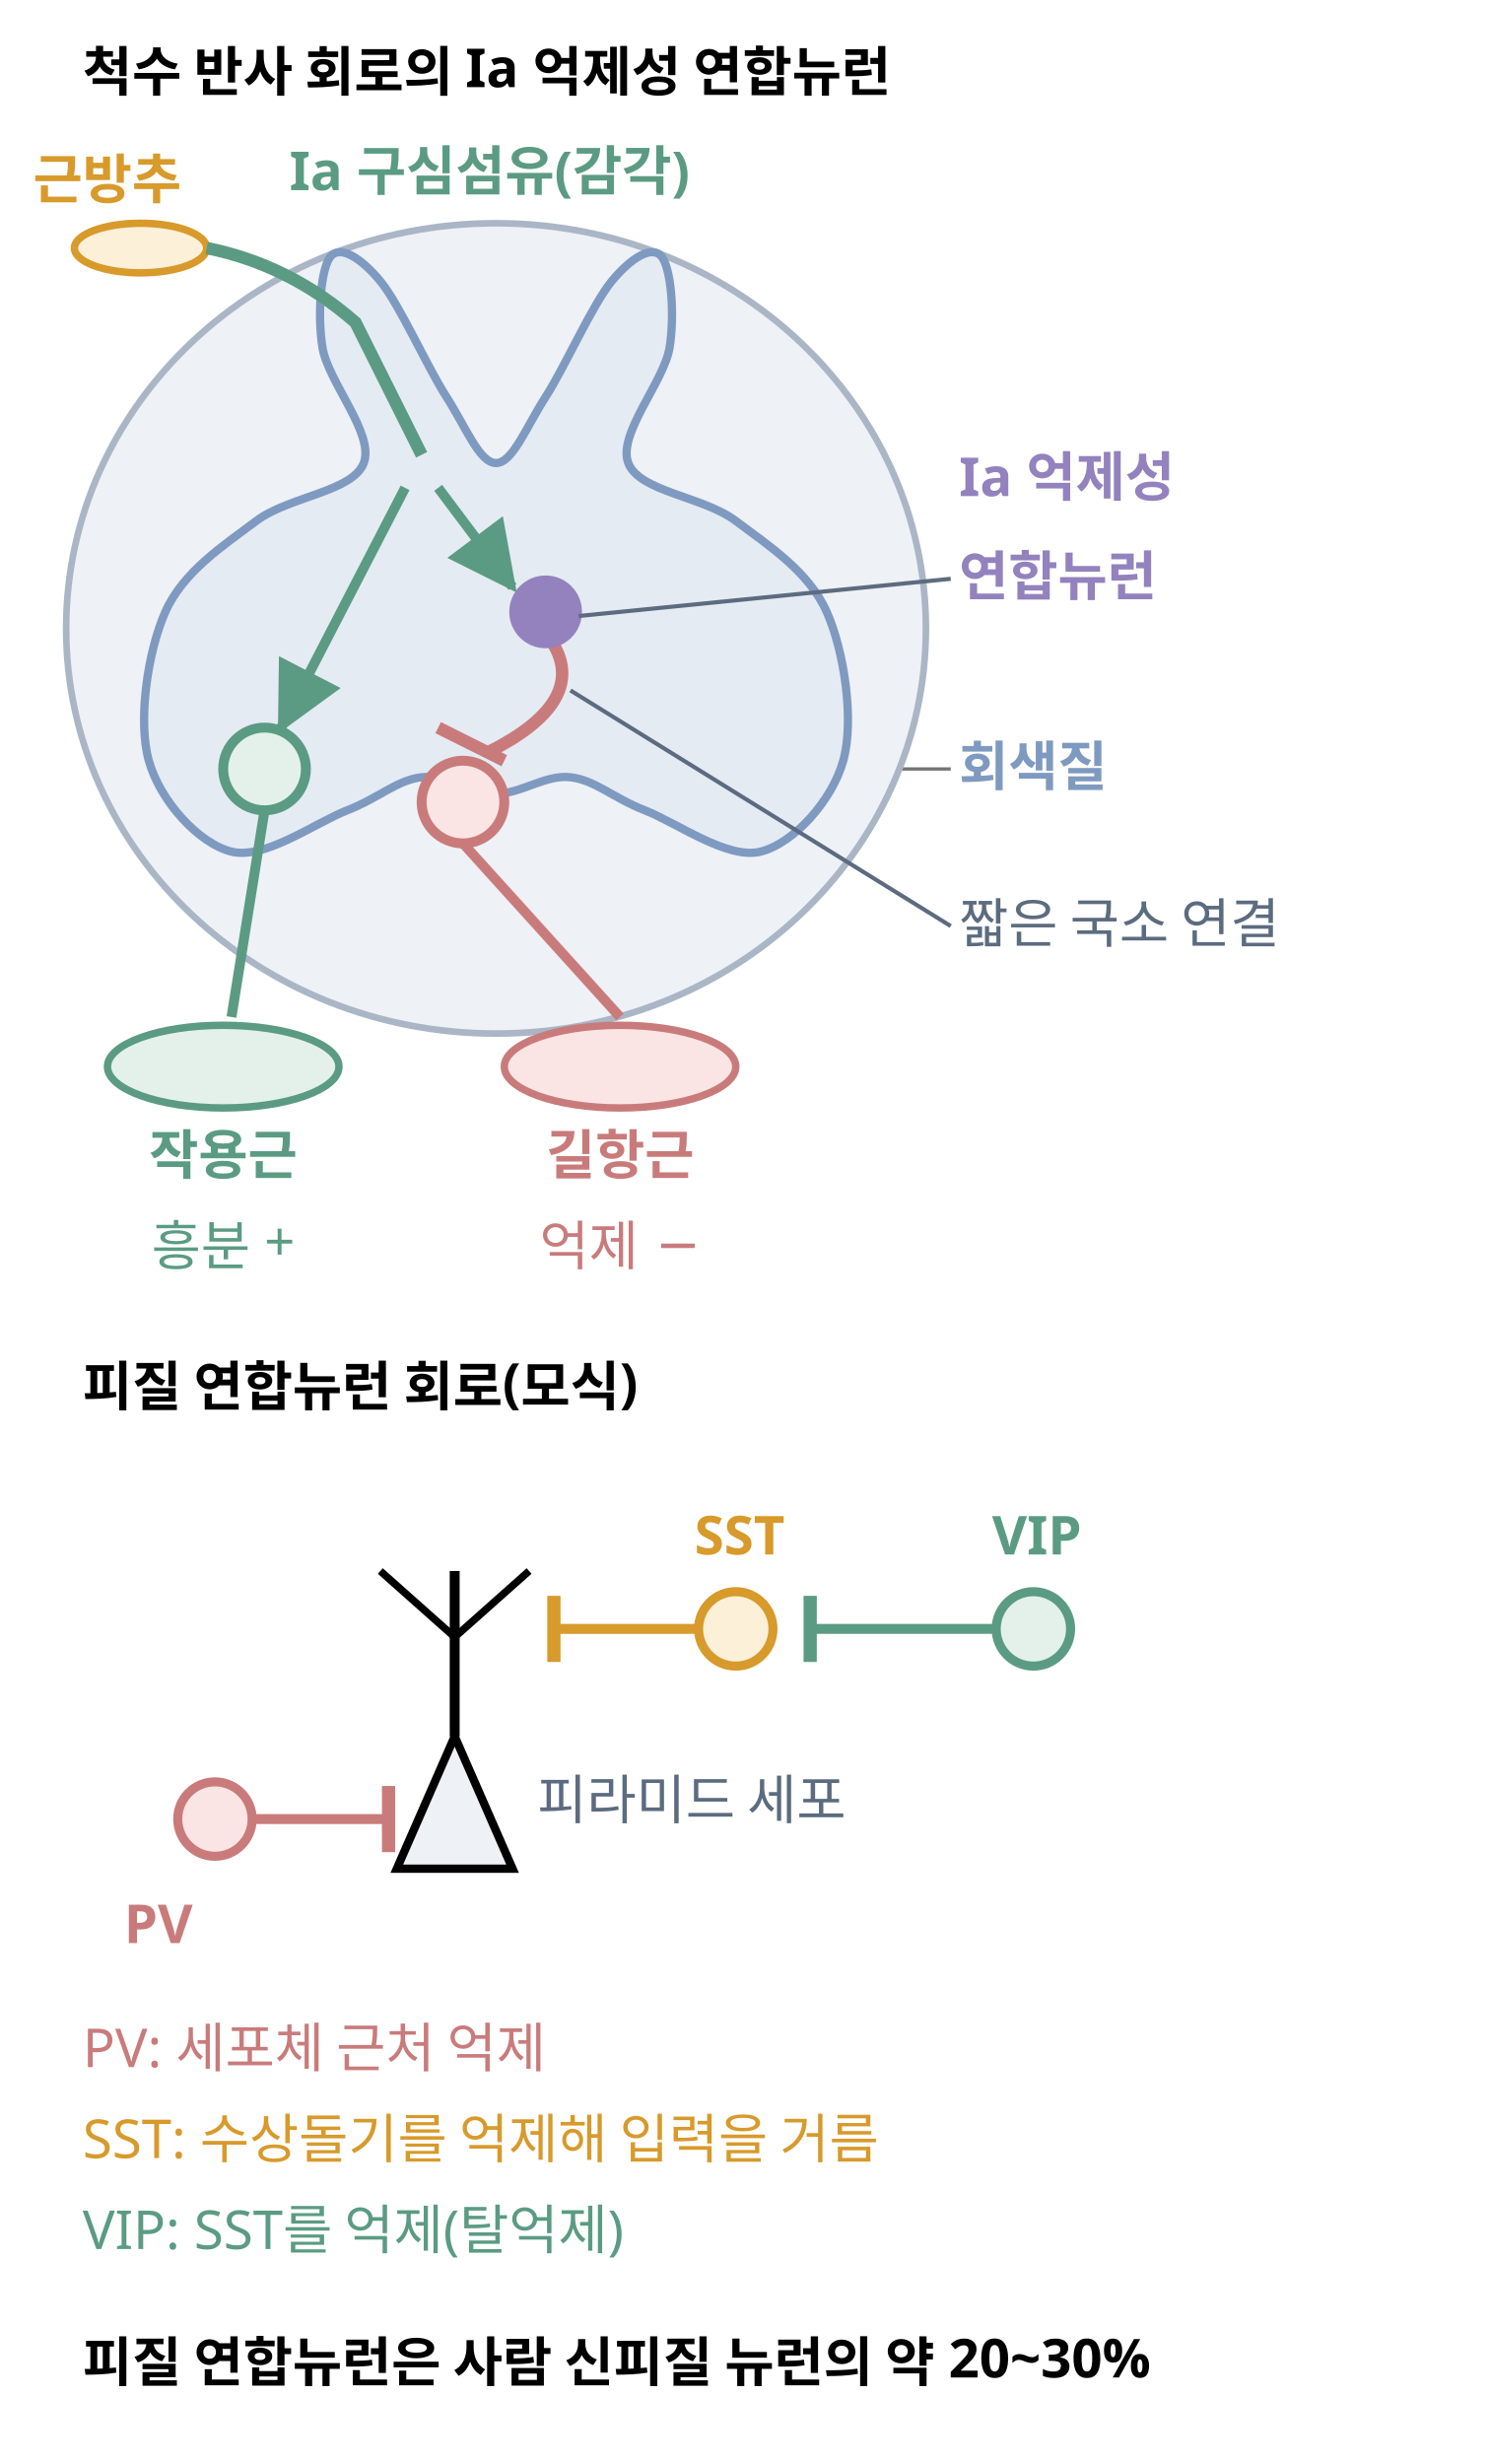
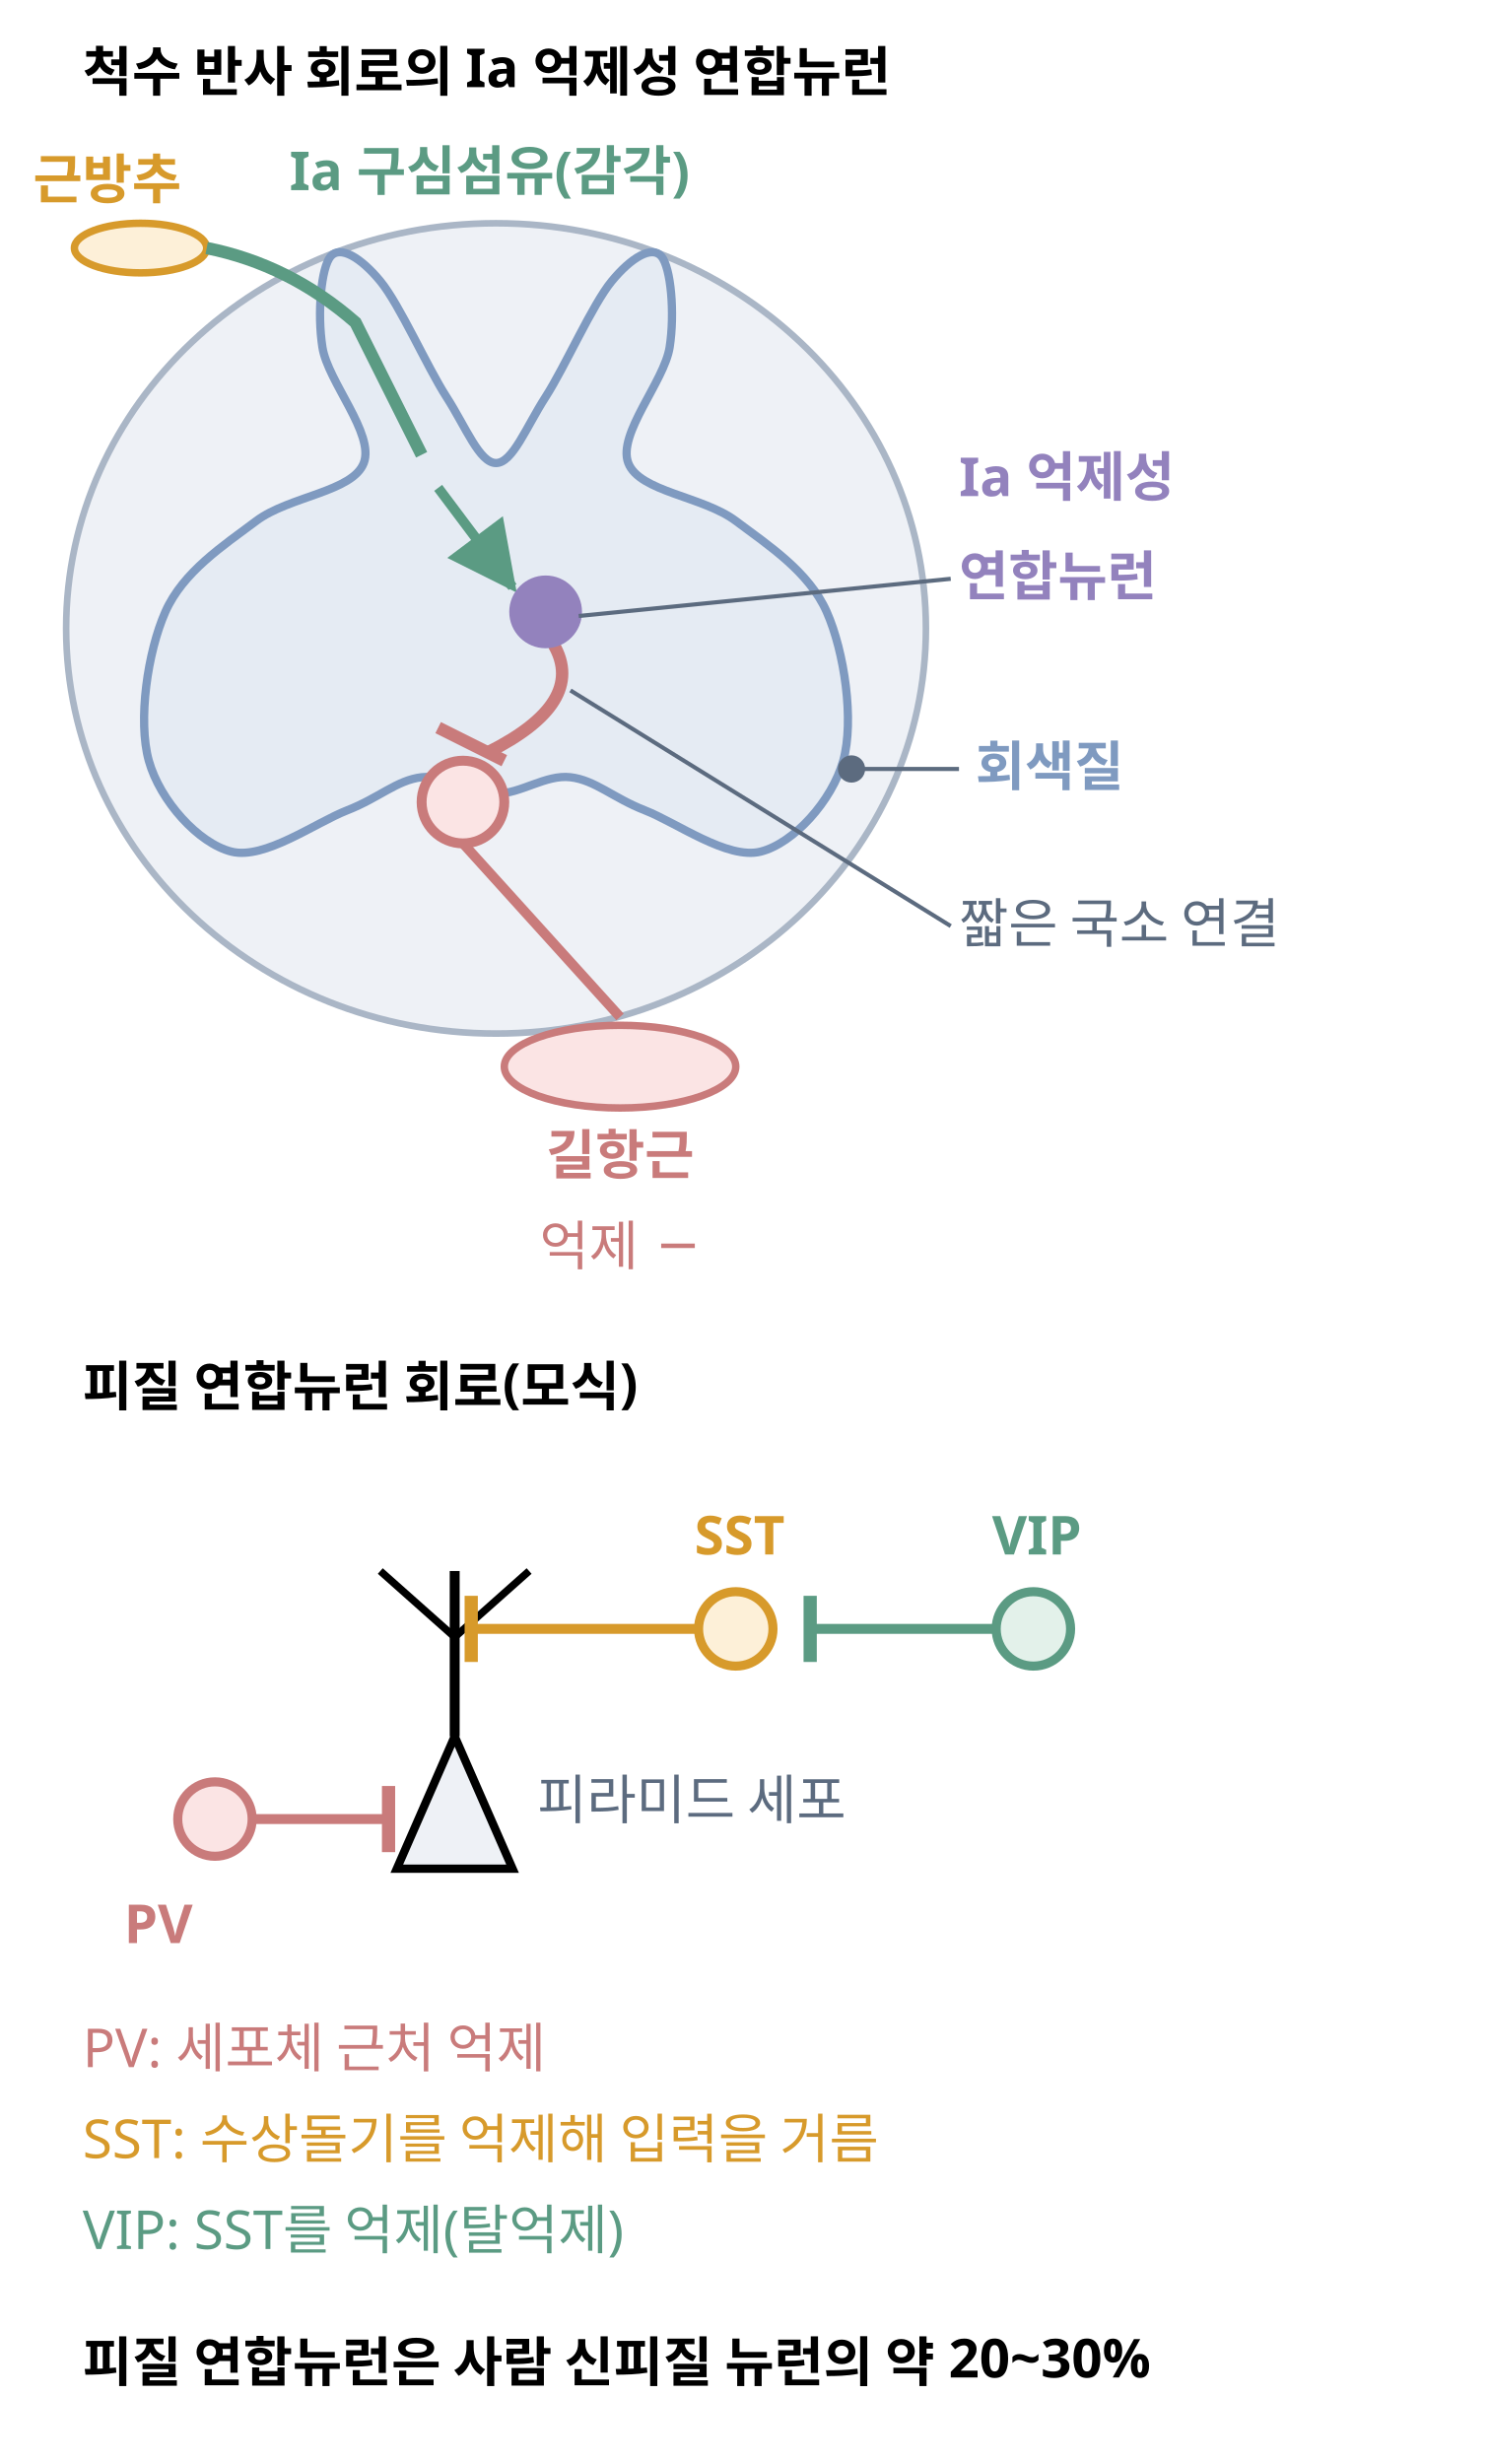
<svg xmlns="http://www.w3.org/2000/svg" class="si si-illus" viewBox="0 0 360 596" style="max-width:360px;color:var(--si-ink,var(--text,#1f2328))" role="img" aria-labelledby="interneuron-t" font-family="'Pretendard','Noto Sans KR','Apple SD Gothic Neo',sans-serif" font-size="13" fill="currentColor">
  <defs>
    <marker id="interneuron-ar" viewBox="0 0 10 10" refX="9" refY="5" markerWidth="7" markerHeight="7" orient="auto-start-reverse">
      <path d="M0,0L10,5L0,10z" style="fill:var(--si-green-s,#5b9b83)" />
    </marker>
  </defs>
-   <line x1="190" y1="186" x2="230" y2="186" class="si-leader" style="stroke:currentColor" stroke-opacity="0.55" stroke-width="0.8" />
  <text x="20" y="22" font-weight="700">척수 반사 회로의 Ia 억제성 연합뉴런</text>
  <ellipse cx="120" cy="152" rx="104" ry="98" style="stroke:var(--si-gray-s,#aab6c6);fill:var(--si-gray-f,#eef1f6)" stroke-width="1.6" />
  <path d="M120,112 C124,112 127.3,103.3 132,96 C136.7,88.7 143.3,73.7 148,68 C152.7,62.3 157.7,59.3 160,62 C162.3,64.7 163.3,75.7 162,84 C160.7,92.3 149.3,105 152,112 C154.7,119 170,120 178,126 C186,132 195.7,138.3 200,148 C204.3,157.7 206.7,174.3 204,184 C201.3,193.7 192,204 184,206 C176,208 163.7,199 156,196 C148.3,193 144,188.7 138,188 C132,187.3 126,192 120,192 C114,192 108,187.3 102,188 C96,188.7 91.7,193 84,196 C76.3,199 64,208 56,206 C48,204 38.7,193.7 36,184 C33.3,174.3 35.7,157.7 40,148 C44.3,138.3 54,132 62,126 C70,120 85.3,119 88,112 C90.7,105 79.3,92.3 78,84 C76.7,75.7 77.7,64.7 80,62 C82.3,59.3 87.3,62.3 92,68 C96.7,73.7 103.3,88.7 108,96 C112.7,103.3 116,112 120,112Z" style="stroke:var(--si-blue-s,#7f9ac0);fill:var(--si-blue-f,#dde5f0)" stroke-width="2" fill-opacity="0.55" />
  <ellipse cx="34" cy="60" rx="16" ry="6" style="stroke:var(--si-amber-s,#d79a2b);fill:var(--si-amber-f,#fdf0d8)" stroke-width="1.8" />
  <path d="M50,60 Q70,64 86,78 L102,110" style="stroke:var(--si-green-s,#5b9b83);fill:none" stroke-width="3" />
-   <line x1="98" y1="118" x2="68" y2="176" style="stroke:var(--si-green-s,#5b9b83);fill:none" stroke-width="2.4" marker-end="url(#interneuron-ar)" />
  <line x1="106" y1="118" x2="124" y2="142" style="stroke:var(--si-green-s,#5b9b83);fill:none" stroke-width="2.4" marker-end="url(#interneuron-ar)" />
  <path d="M134,156 Q142,170 118,182" style="stroke:var(--si-rose-s,#c97b7b);fill:none" stroke-width="3" />
  <line x1="106" y1="176" x2="122" y2="184" style="stroke:var(--si-rose-s,#c97b7b);fill:none" stroke-width="3" />
  <circle cx="132" cy="148" r="8" style="stroke:var(--si-violet-s,#9382bd);fill:var(--si-violet-s,#9382bd)" stroke-width="1.6" />
-   <circle cx="64" cy="186" r="10" style="stroke:var(--si-green-s,#5b9b83);fill:var(--si-green-f,#e3f1ea)" stroke-width="2.4" />
  <circle cx="112" cy="194" r="10" style="stroke:var(--si-rose-s,#c97b7b);fill:var(--si-rose-f,#fbe4e4)" stroke-width="2.4" />
-   <line x1="64" y1="196" x2="56" y2="246" style="stroke:var(--si-green-s,#5b9b83);fill:none" stroke-width="2.4" />
  <line x1="112" y1="204" x2="150" y2="246" style="stroke:var(--si-rose-s,#c97b7b);fill:none" stroke-width="2.4" />
-   <ellipse cx="54" cy="258" rx="28" ry="10" style="stroke:var(--si-green-s,#5b9b83);fill:var(--si-green-f,#e3f1ea)" stroke-width="1.8" />
  <ellipse cx="150" cy="258" rx="28" ry="10" style="stroke:var(--si-rose-s,#c97b7b);fill:var(--si-rose-f,#fbe4e4)" stroke-width="1.8" />
-   <text x="54" y="284" text-anchor="middle" font-weight="700" style="fill:var(--si-green-s,#5b9b83)">작용근</text>
-   <text x="54" y="306" text-anchor="middle" style="fill:var(--si-green-s,#5b9b83)">흥분 +</text>
  <text x="150" y="284" text-anchor="middle" font-weight="700" style="fill:var(--si-rose-s,#c97b7b)">길항근</text>
  <text x="150" y="306" text-anchor="middle" style="fill:var(--si-rose-s,#c97b7b)">억제 −</text>
  <text x="8" y="48" font-weight="700" style="fill:var(--si-amber-s,#d79a2b)">근방추</text>
  <text x="70" y="46" font-weight="700" style="fill:var(--si-green-s,#5b9b83)">Ia 구심섬유(감각)</text>
  <text x="232" y="120" font-weight="700" style="fill:var(--si-violet-s,#9382bd)">Ia 억제성</text>
  <text x="232" y="144" font-weight="700" style="fill:var(--si-violet-s,#9382bd)">연합뉴런</text>
  <line x1="230" y1="140" x2="140" y2="149" style="stroke:var(--si-general,#5c6b7f);fill:none" stroke-width="1" />
-   <text x="232" y="190" font-weight="700" style="fill:var(--si-blue-s,#7f9ac0)">회색질</text>
+   <text x="236" y="190" font-weight="700" style="fill:var(--si-blue-s,#7f9ac0)">회색질</text>
  <text x="232" y="228" style="fill:var(--si-general,#5c6b7f)">짧은 국소 연결</text>
  <line x1="230" y1="224" x2="138" y2="167" style="stroke:var(--si-general,#5c6b7f);fill:none" stroke-width="1" />
  <text x="20" y="340" font-weight="700">피질 연합뉴런 회로(모식)</text>
  <path d="M96,452 L124,452 L110,420Z" style="stroke:currentColor;fill:var(--si-gray-f,#eef1f6)" stroke-width="2" />
  <line x1="110" y1="420" x2="110" y2="380" style="stroke:currentColor;fill:none" stroke-width="2.4" />
  <line x1="110" y1="396" x2="92" y2="380" style="stroke:currentColor;fill:none" stroke-width="1.8" />
  <line x1="110" y1="396" x2="128" y2="380" style="stroke:currentColor;fill:none" stroke-width="1.8" />
  <circle cx="52" cy="440" r="9" style="stroke:var(--si-rose-s,#c97b7b);fill:var(--si-rose-f,#fbe4e4)" stroke-width="2.2" />
  <line x1="61" y1="440" x2="94" y2="440" style="stroke:var(--si-rose-s,#c97b7b);fill:none" stroke-width="2.4" />
  <line x1="94" y1="432" x2="94" y2="448" style="stroke:var(--si-rose-s,#c97b7b);fill:none" stroke-width="3.2" />
  <circle cx="178" cy="394" r="9" style="stroke:var(--si-amber-s,#d79a2b);fill:var(--si-amber-f,#fdf0d8)" stroke-width="2.2" />
-   <line x1="169" y1="394" x2="134" y2="394" style="stroke:var(--si-amber-s,#d79a2b);fill:none" stroke-width="2.4" />
-   <line x1="134" y1="386" x2="134" y2="402" style="stroke:var(--si-amber-s,#d79a2b);fill:none" stroke-width="3.2" />
+   <line x1="169" y1="394" x2="114" y2="394" style="stroke:var(--si-amber-s,#d79a2b);fill:none" stroke-width="2.4" />
+   <line x1="114" y1="386" x2="114" y2="402" style="stroke:var(--si-amber-s,#d79a2b);fill:none" stroke-width="3.2" />
  <circle cx="250" cy="394" r="9" style="stroke:var(--si-green-s,#5b9b83);fill:var(--si-green-f,#e3f1ea)" stroke-width="2.2" />
  <line x1="241" y1="394" x2="196" y2="394" style="stroke:var(--si-green-s,#5b9b83);fill:none" stroke-width="2.4" />
  <line x1="196" y1="386" x2="196" y2="402" style="stroke:var(--si-green-s,#5b9b83);fill:none" stroke-width="3.2" />
  <text x="30" y="470" font-weight="700" style="fill:var(--si-rose-s,#c97b7b)">PV</text>
  <text x="168" y="376" font-weight="700" style="fill:var(--si-amber-s,#d79a2b)">SST</text>
  <text x="240" y="376" font-weight="700" style="fill:var(--si-green-s,#5b9b83)">VIP</text>
  <text x="130" y="440" style="fill:var(--si-general,#5c6b7f)">피라미드 세포</text>
  <text x="20" y="500" style="fill:var(--si-rose-s,#c97b7b)">PV: 세포체 근처 억제</text>
  <text x="20" y="522" style="fill:var(--si-amber-s,#d79a2b)">SST: 수상돌기를 억제해 입력을 거름</text>
  <text x="20" y="544" style="fill:var(--si-green-s,#5b9b83)">VIP: SST를 억제(탈억제)</text>
  <text x="20" y="576" font-weight="700">피질 연합뉴런은 사람 신피질 뉴런의 약 20~30%</text>
+   <line x1="232" y1="186" x2="206" y2="186" style="stroke:var(--si-general,#5c6b7f);fill:none" stroke-width="1" />
+   <circle cx="206" cy="186" r="2.5" style="stroke:var(--si-general,#5c6b7f);fill:var(--si-general,#5c6b7f)" stroke-width="1.6" />
</svg>
